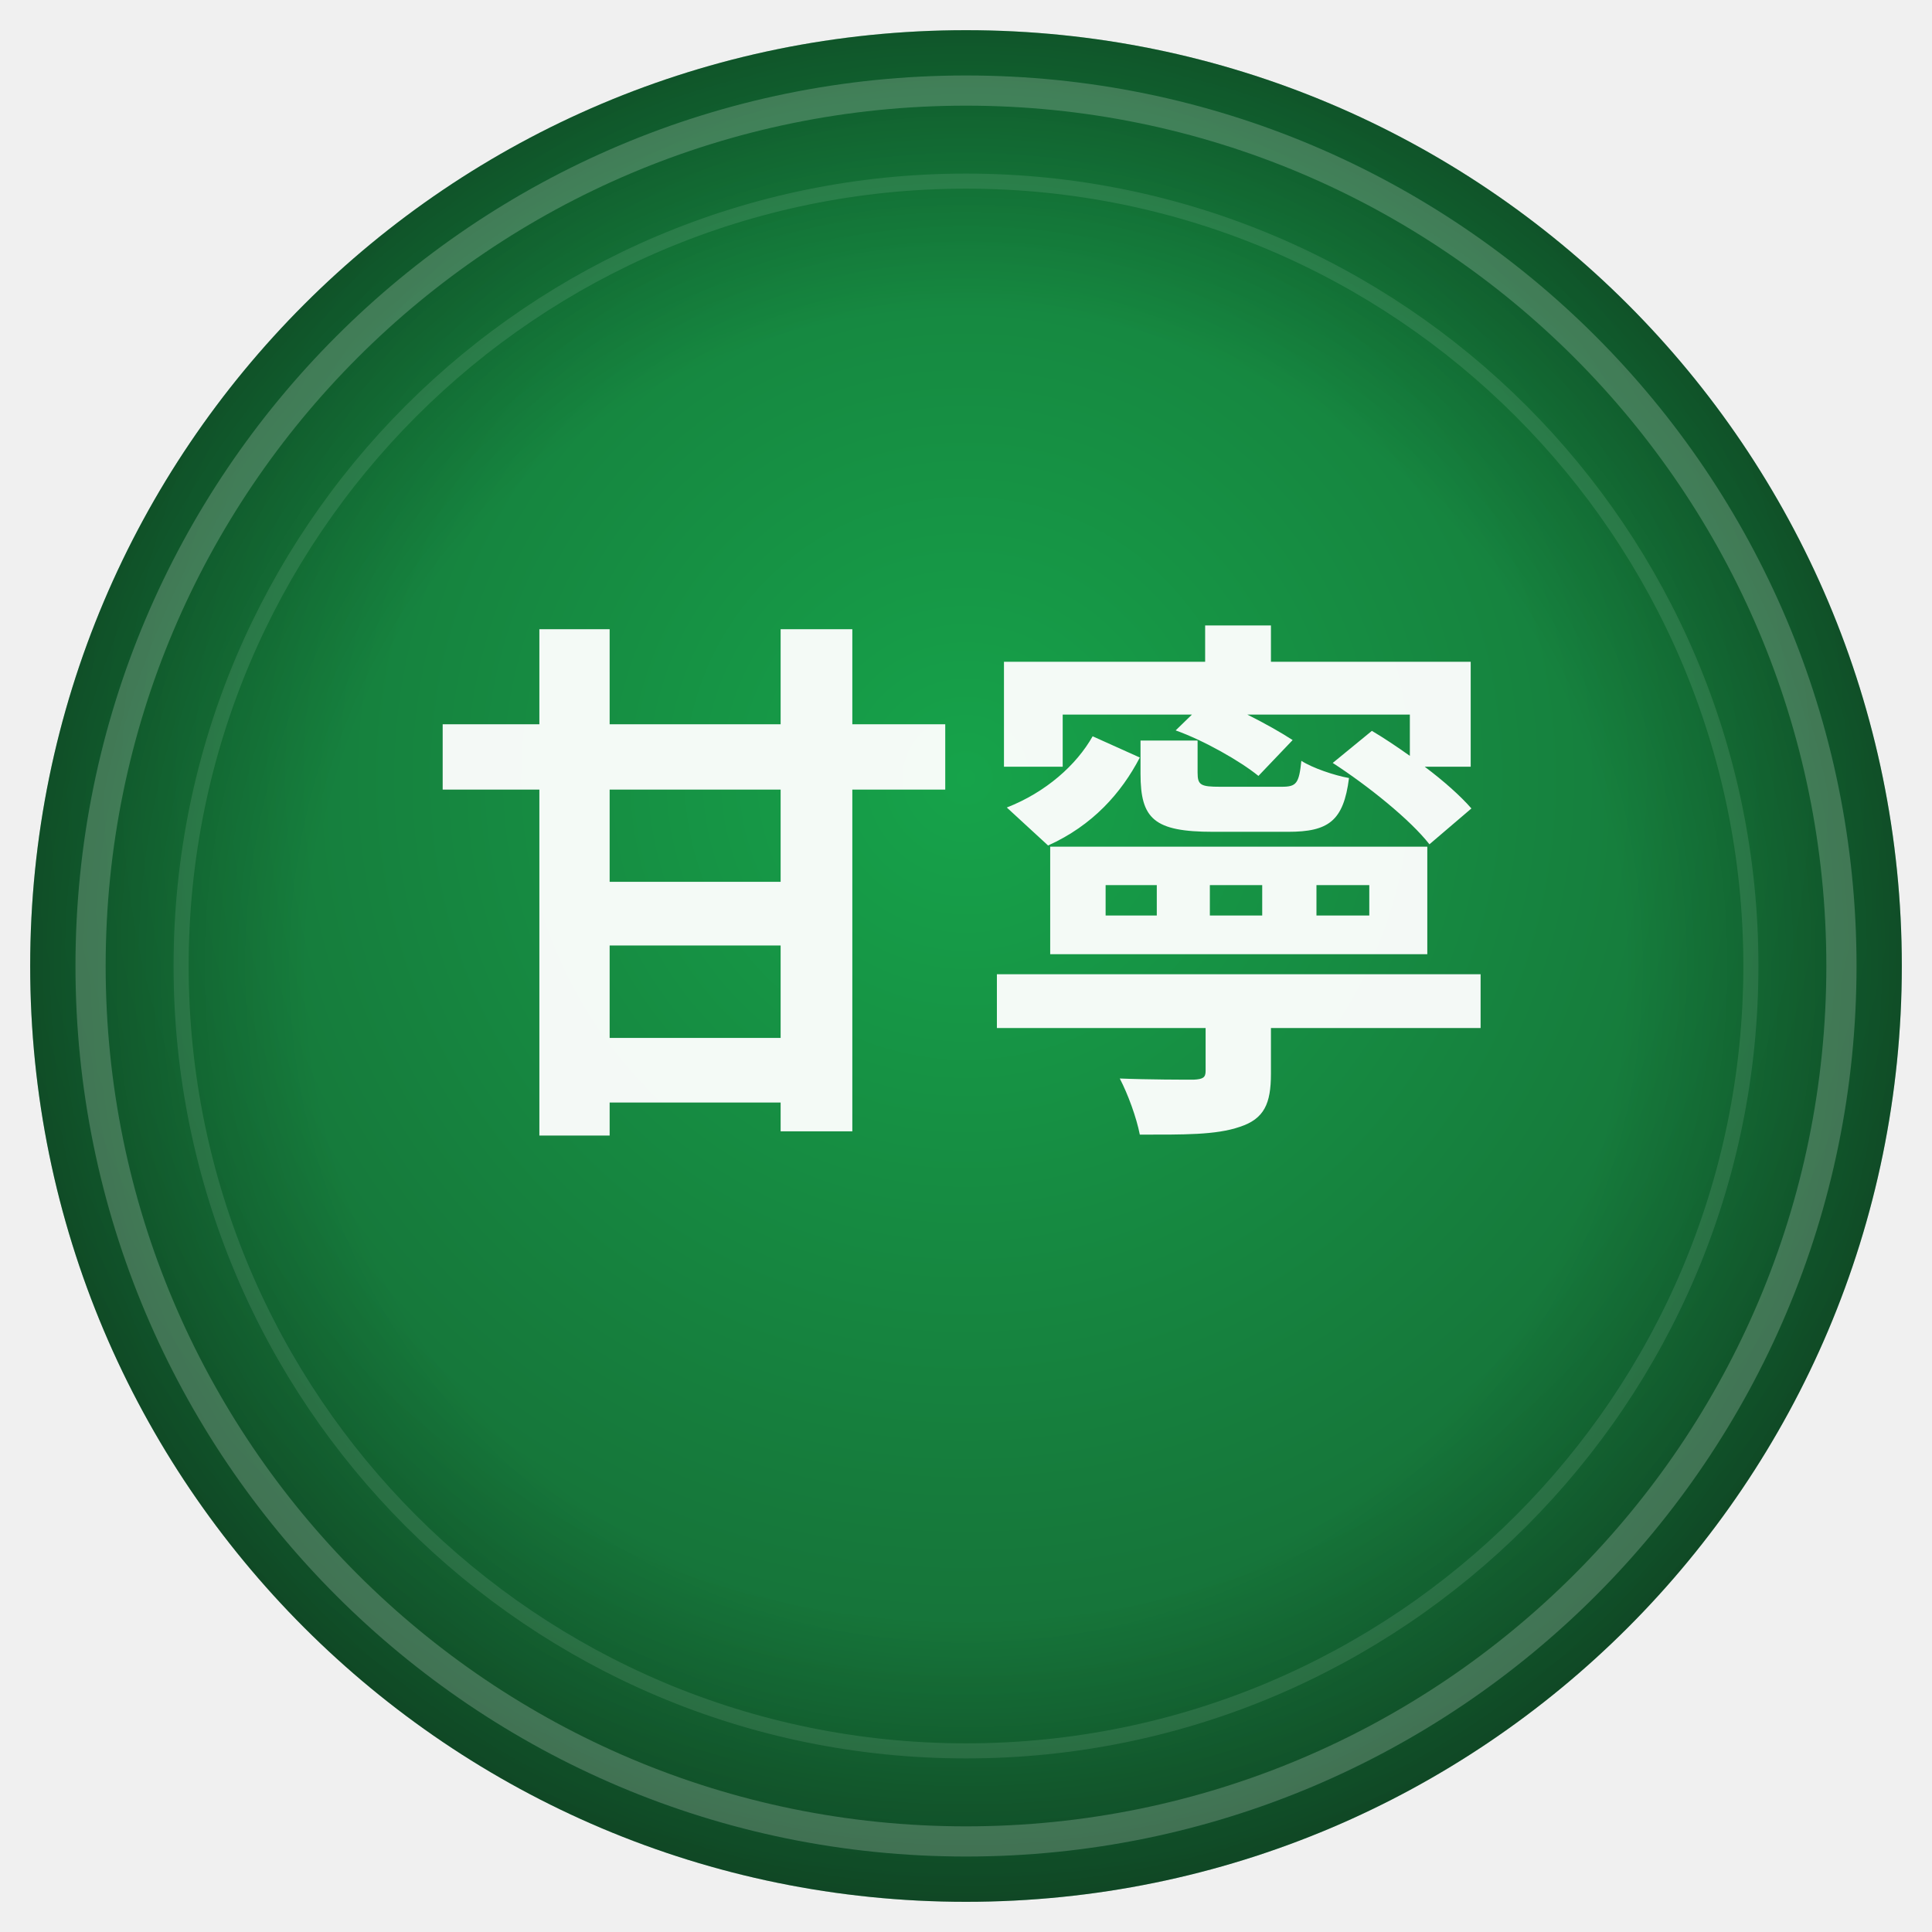
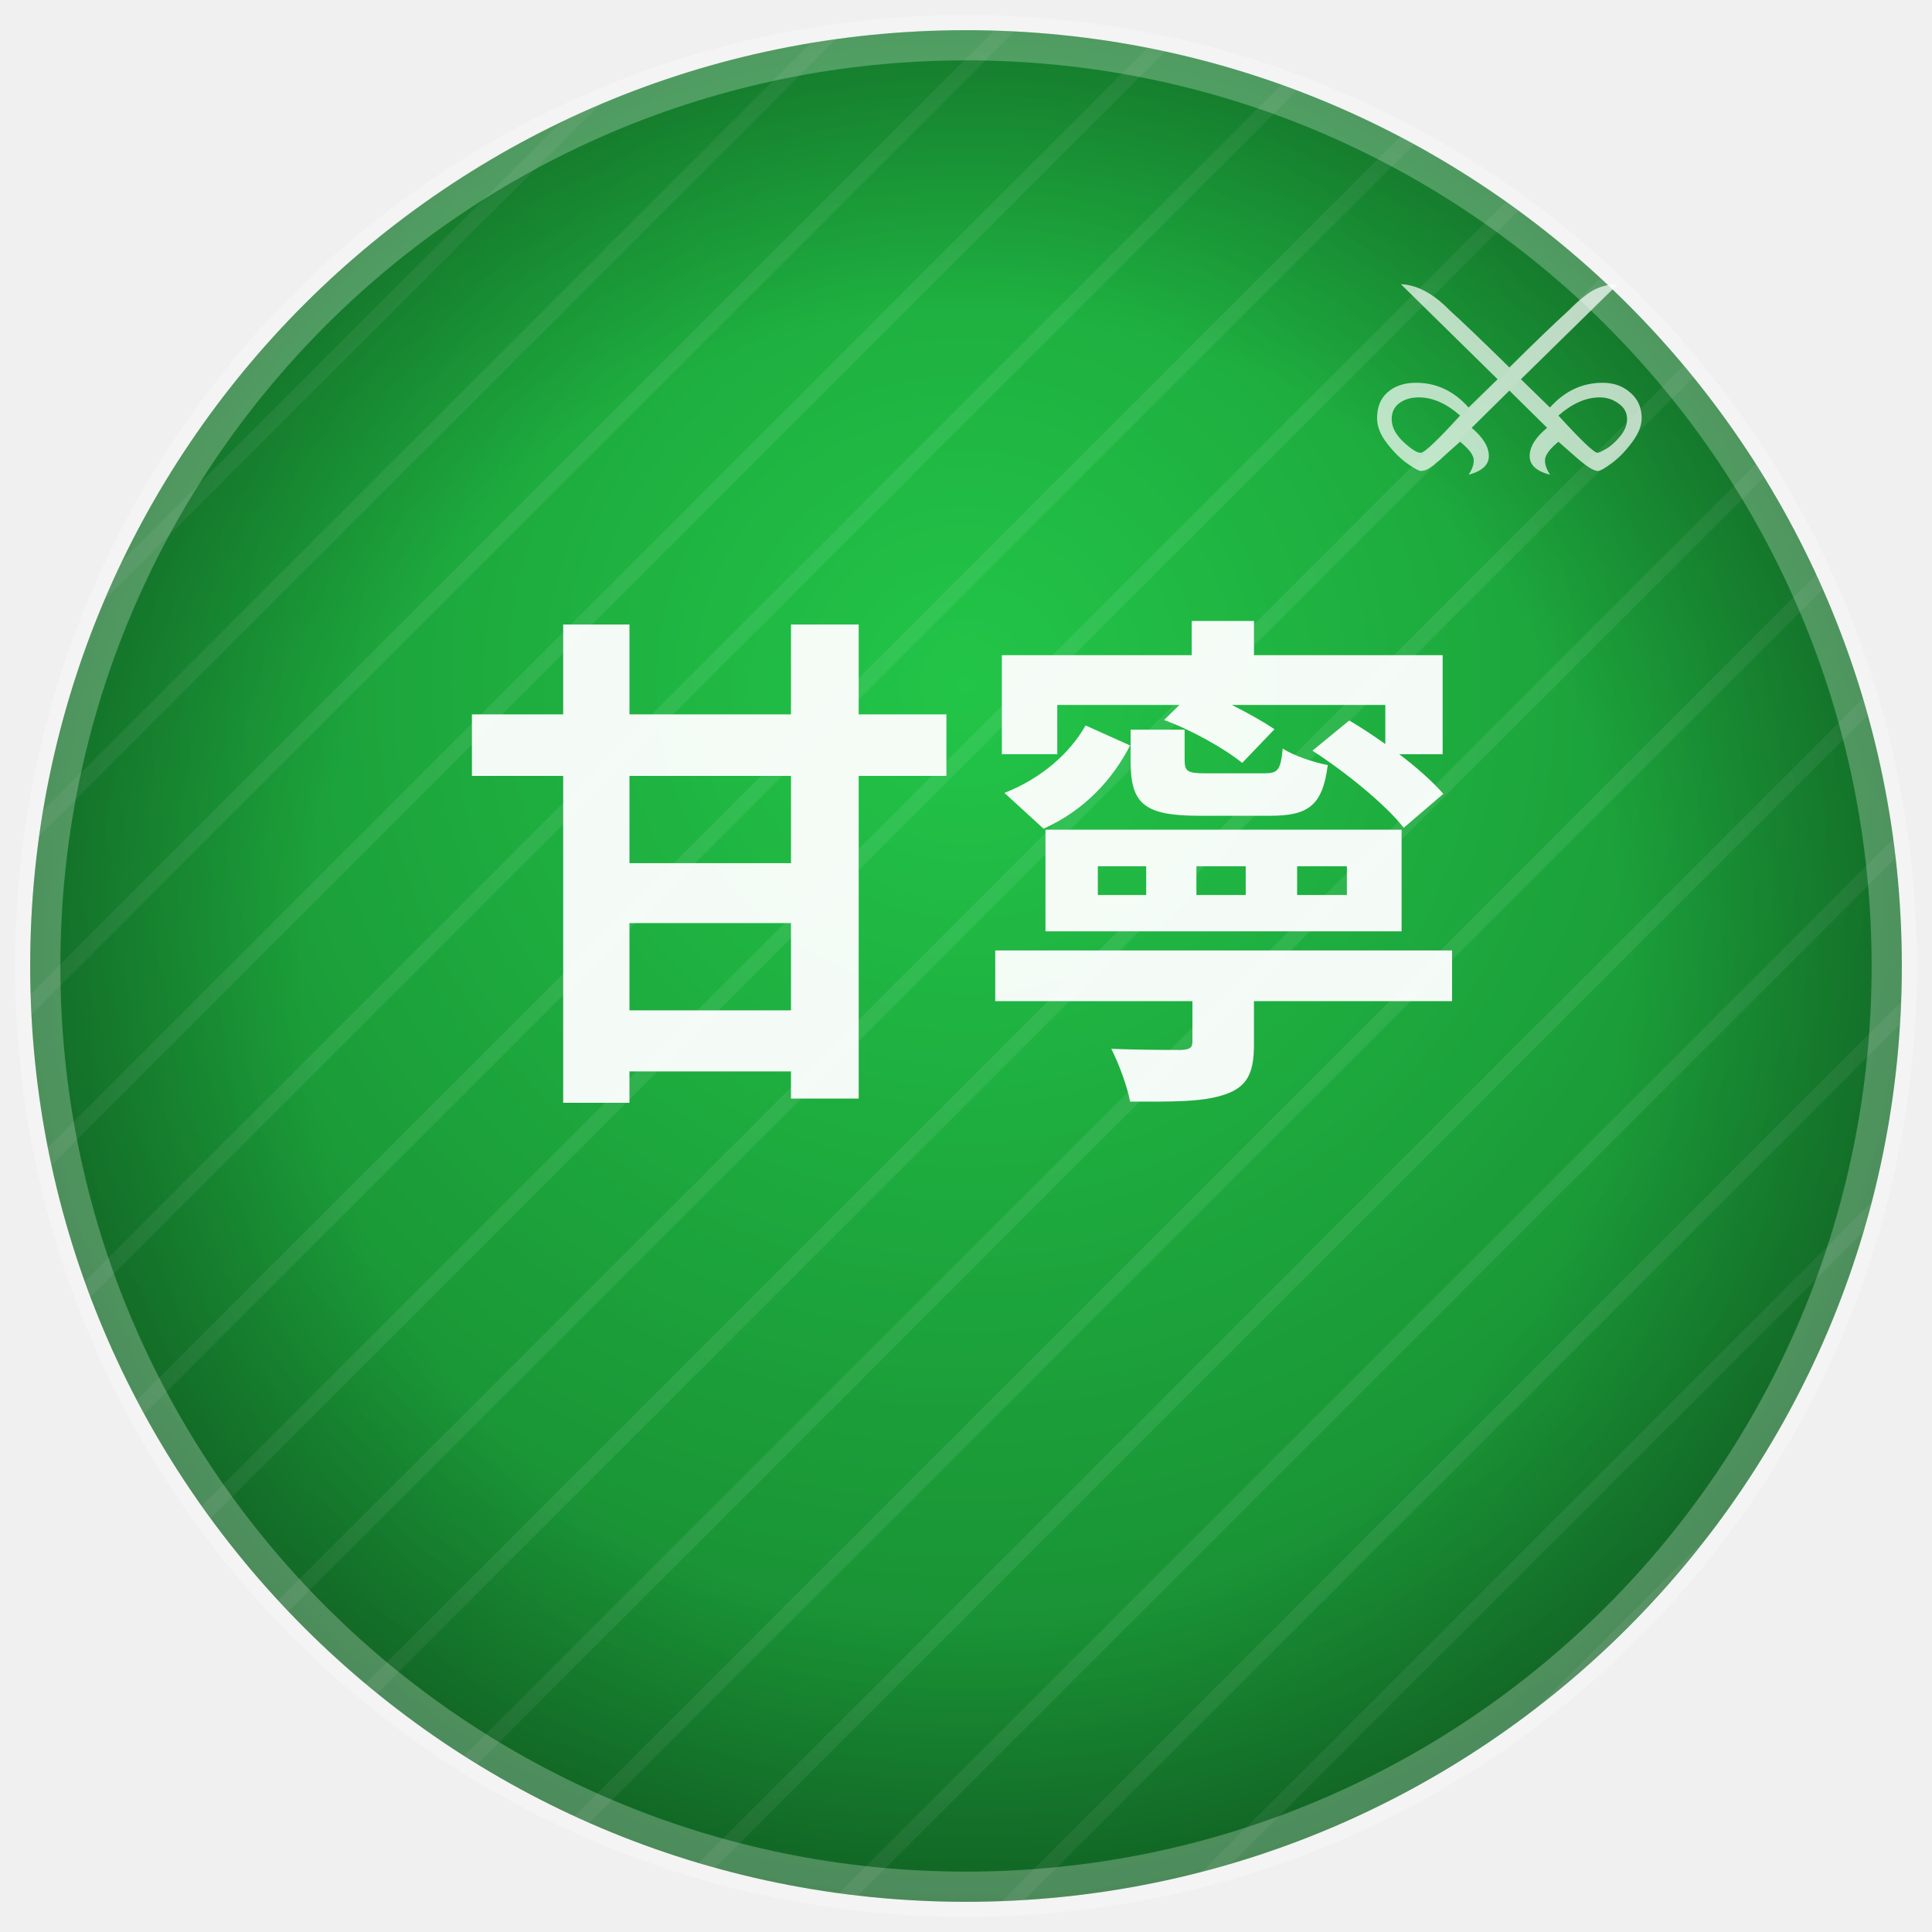
<svg xmlns="http://www.w3.org/2000/svg" width="128" height="128" viewBox="0 0 128 128">
  <defs>
-     <radialGradient id="bg" cx="50%" cy="40%" r="60%">
-       <stop offset="0%" stop-color="#16a34a" />
-       <stop offset="100%" stop-color="#166534" />
+     <radialGradient id="bg_gan_ning" cx="50%" cy="35%" r="65%">
+       <stop offset="0%" stop-color="#22c548" />
+       <stop offset="100%" stop-color="#178430" />
    </radialGradient>
-     <radialGradient id="shadow" cx="50%" cy="50%" r="50%">
+     <radialGradient id="sh_gan_ning" cx="50%" cy="50%" r="50%">
      <stop offset="70%" stop-color="transparent" />
-       <stop offset="100%" stop-color="rgba(0,0,0,0.3)" />
+       <stop offset="100%" stop-color="rgba(0,0,0,0.25)" />
    </radialGradient>
+     <pattern id="pat_gan_ning" patternUnits="userSpaceOnUse" width="8" height="8" patternTransform="rotate(45)">
+       <line x1="0" y1="0" x2="0" y2="8" stroke="rgba(255,255,255,0.08)" stroke-width="2" />
+     </pattern>
  </defs>
-   <circle cx="64" cy="64" r="62" fill="url(#bg)" />
-   <circle cx="64" cy="64" r="62" fill="url(#shadow)" />
-   <circle cx="64" cy="64" r="58" fill="none" stroke="rgba(255,255,255,0.2)" stroke-width="2" />
-   <circle cx="64" cy="64" r="52" fill="none" stroke="rgba(255,255,255,0.1)" stroke-width="1" />
-   <text x="64" y="72" text-anchor="middle" fill="white" font-size="36" font-family="serif" font-weight="bold" opacity="0.95">甘寧</text>
+   <circle cx="64" cy="64" r="62" fill="url(#bg_gan_ning)" />
+   <circle cx="64" cy="64" r="62" fill="url(#pat_gan_ning)" />
+   <circle cx="64" cy="64" r="62" fill="url(#sh_gan_ning)" />
+   <circle cx="64" cy="64" r="61.5" fill="none" stroke="rgba(255,255,255,0.25)" stroke-width="3" />
+   <text x="64" y="70" text-anchor="middle" fill="white" font-size="34" font-family="serif" font-weight="bold" opacity="0.95">甘寧</text>
+   <text x="100" y="30" text-anchor="middle" fill="white" font-size="18" opacity="0.7">⚔</text>
</svg>
